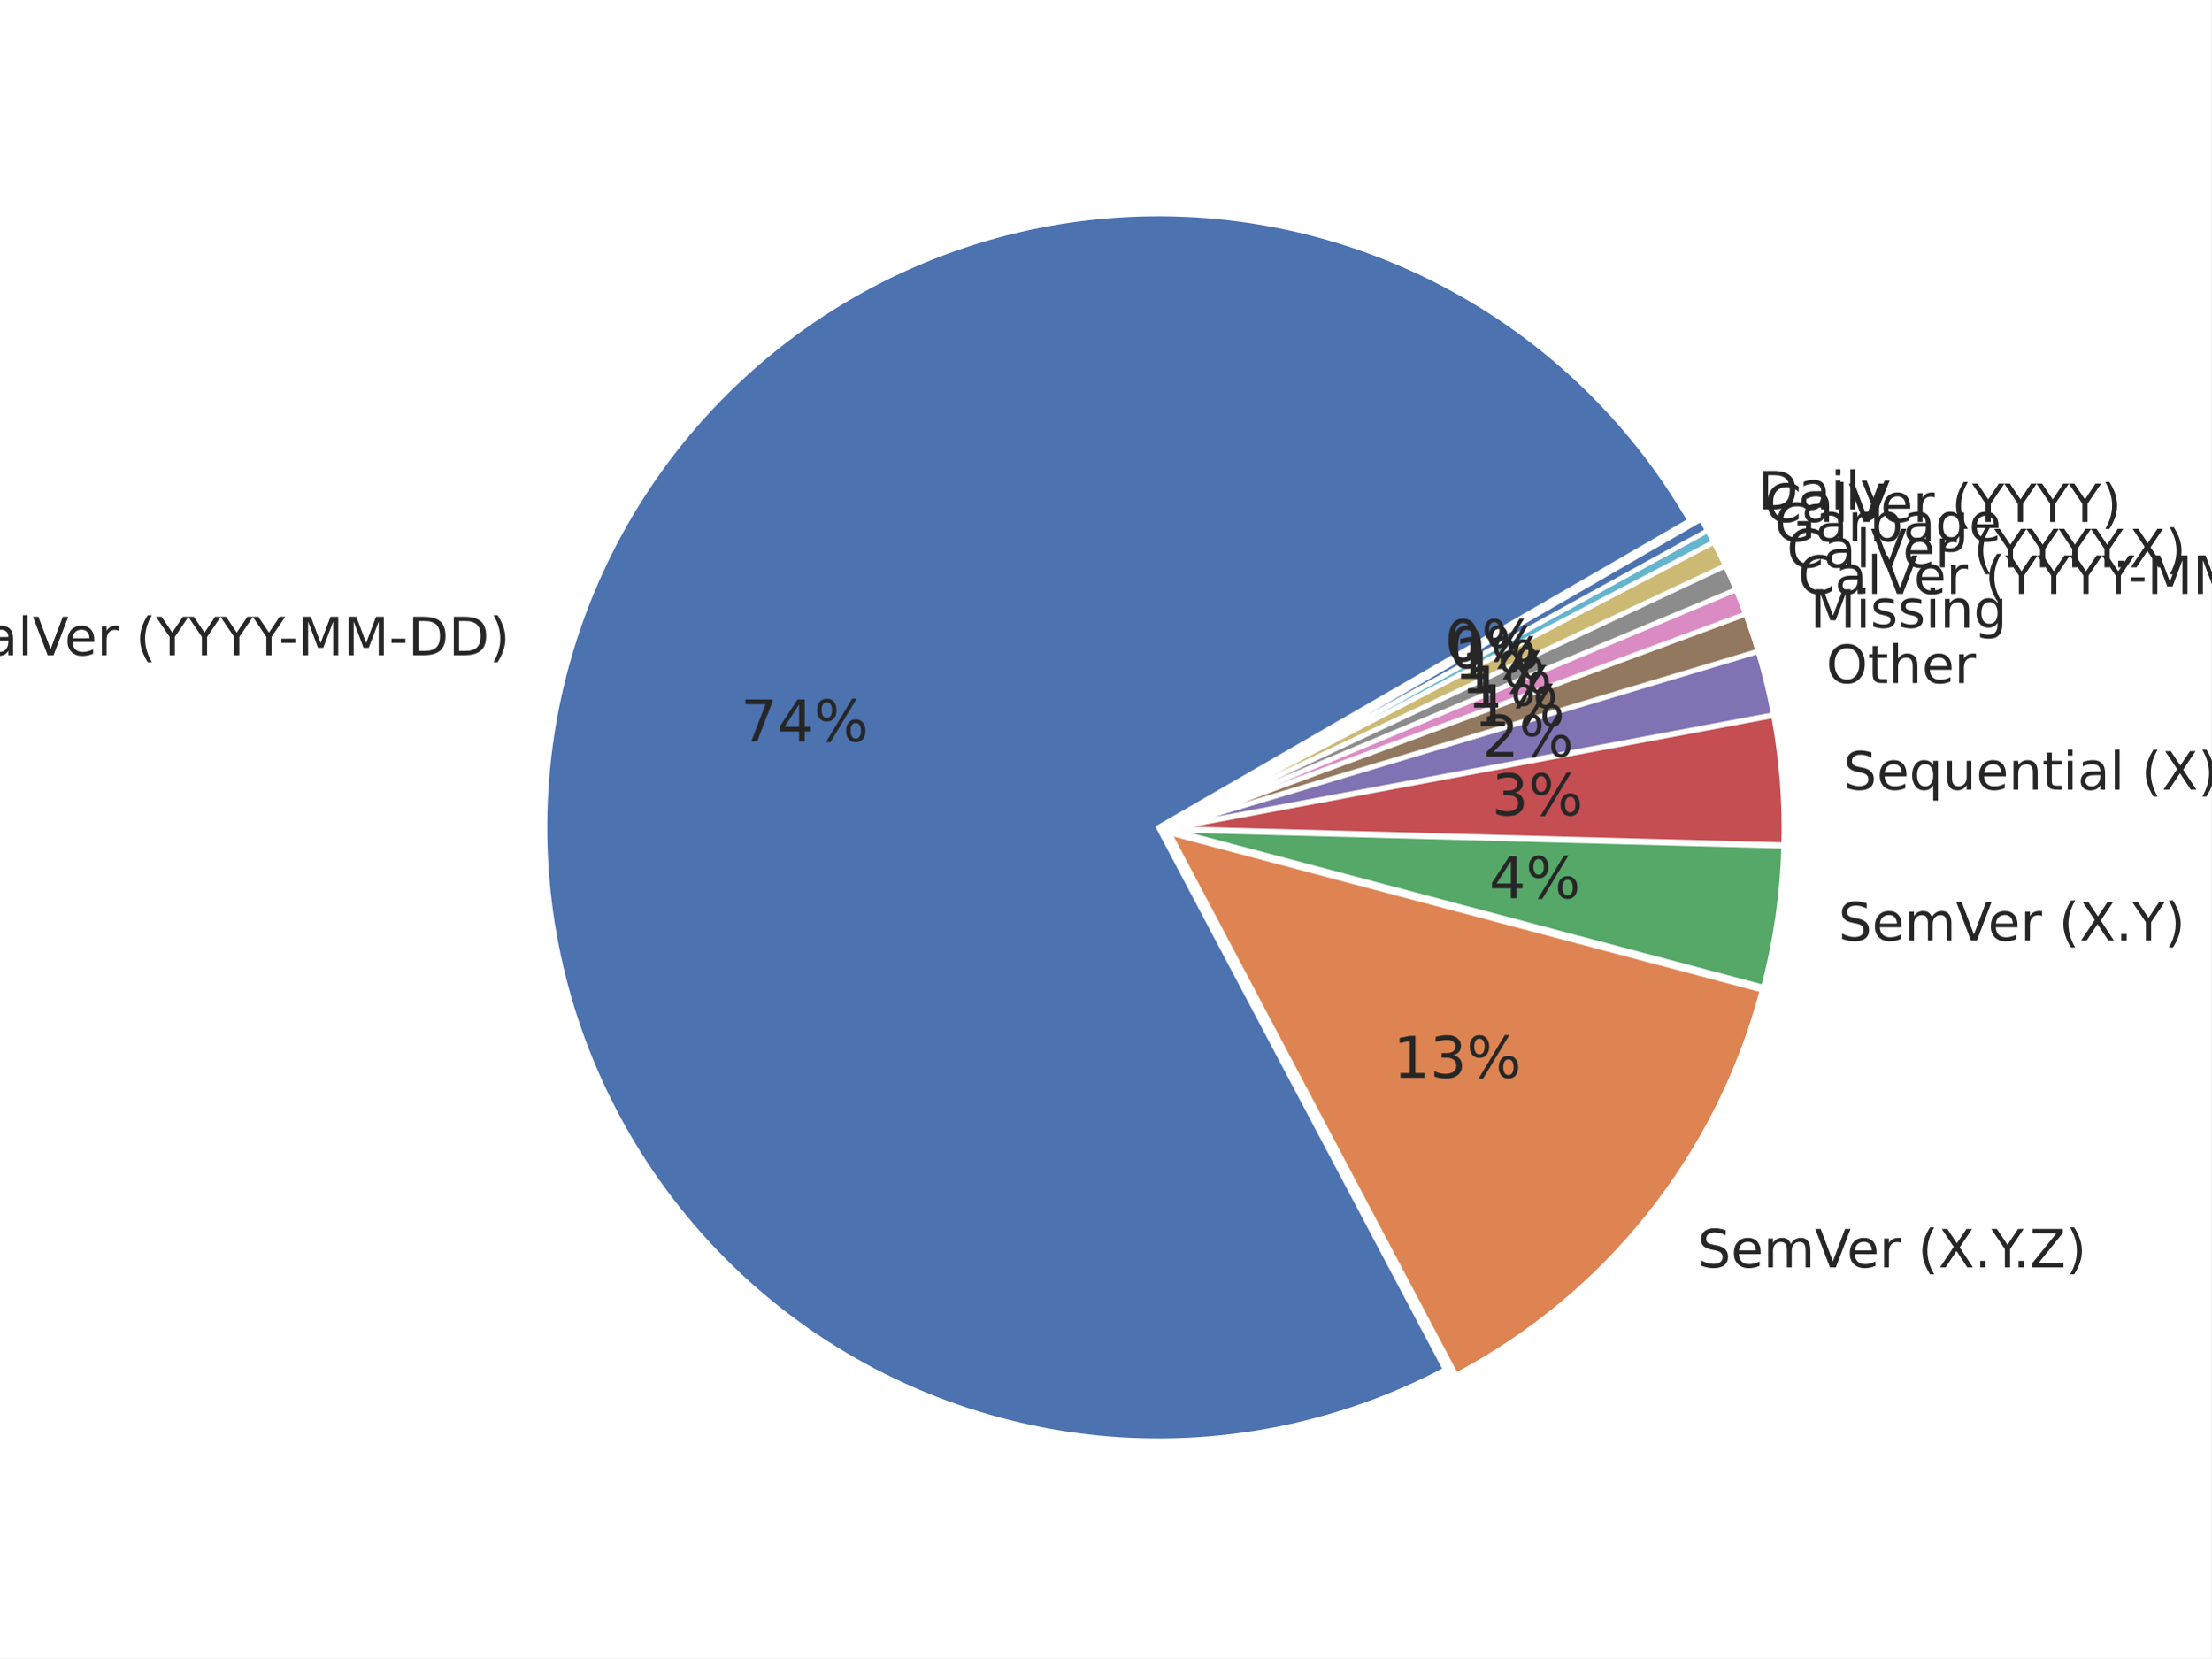
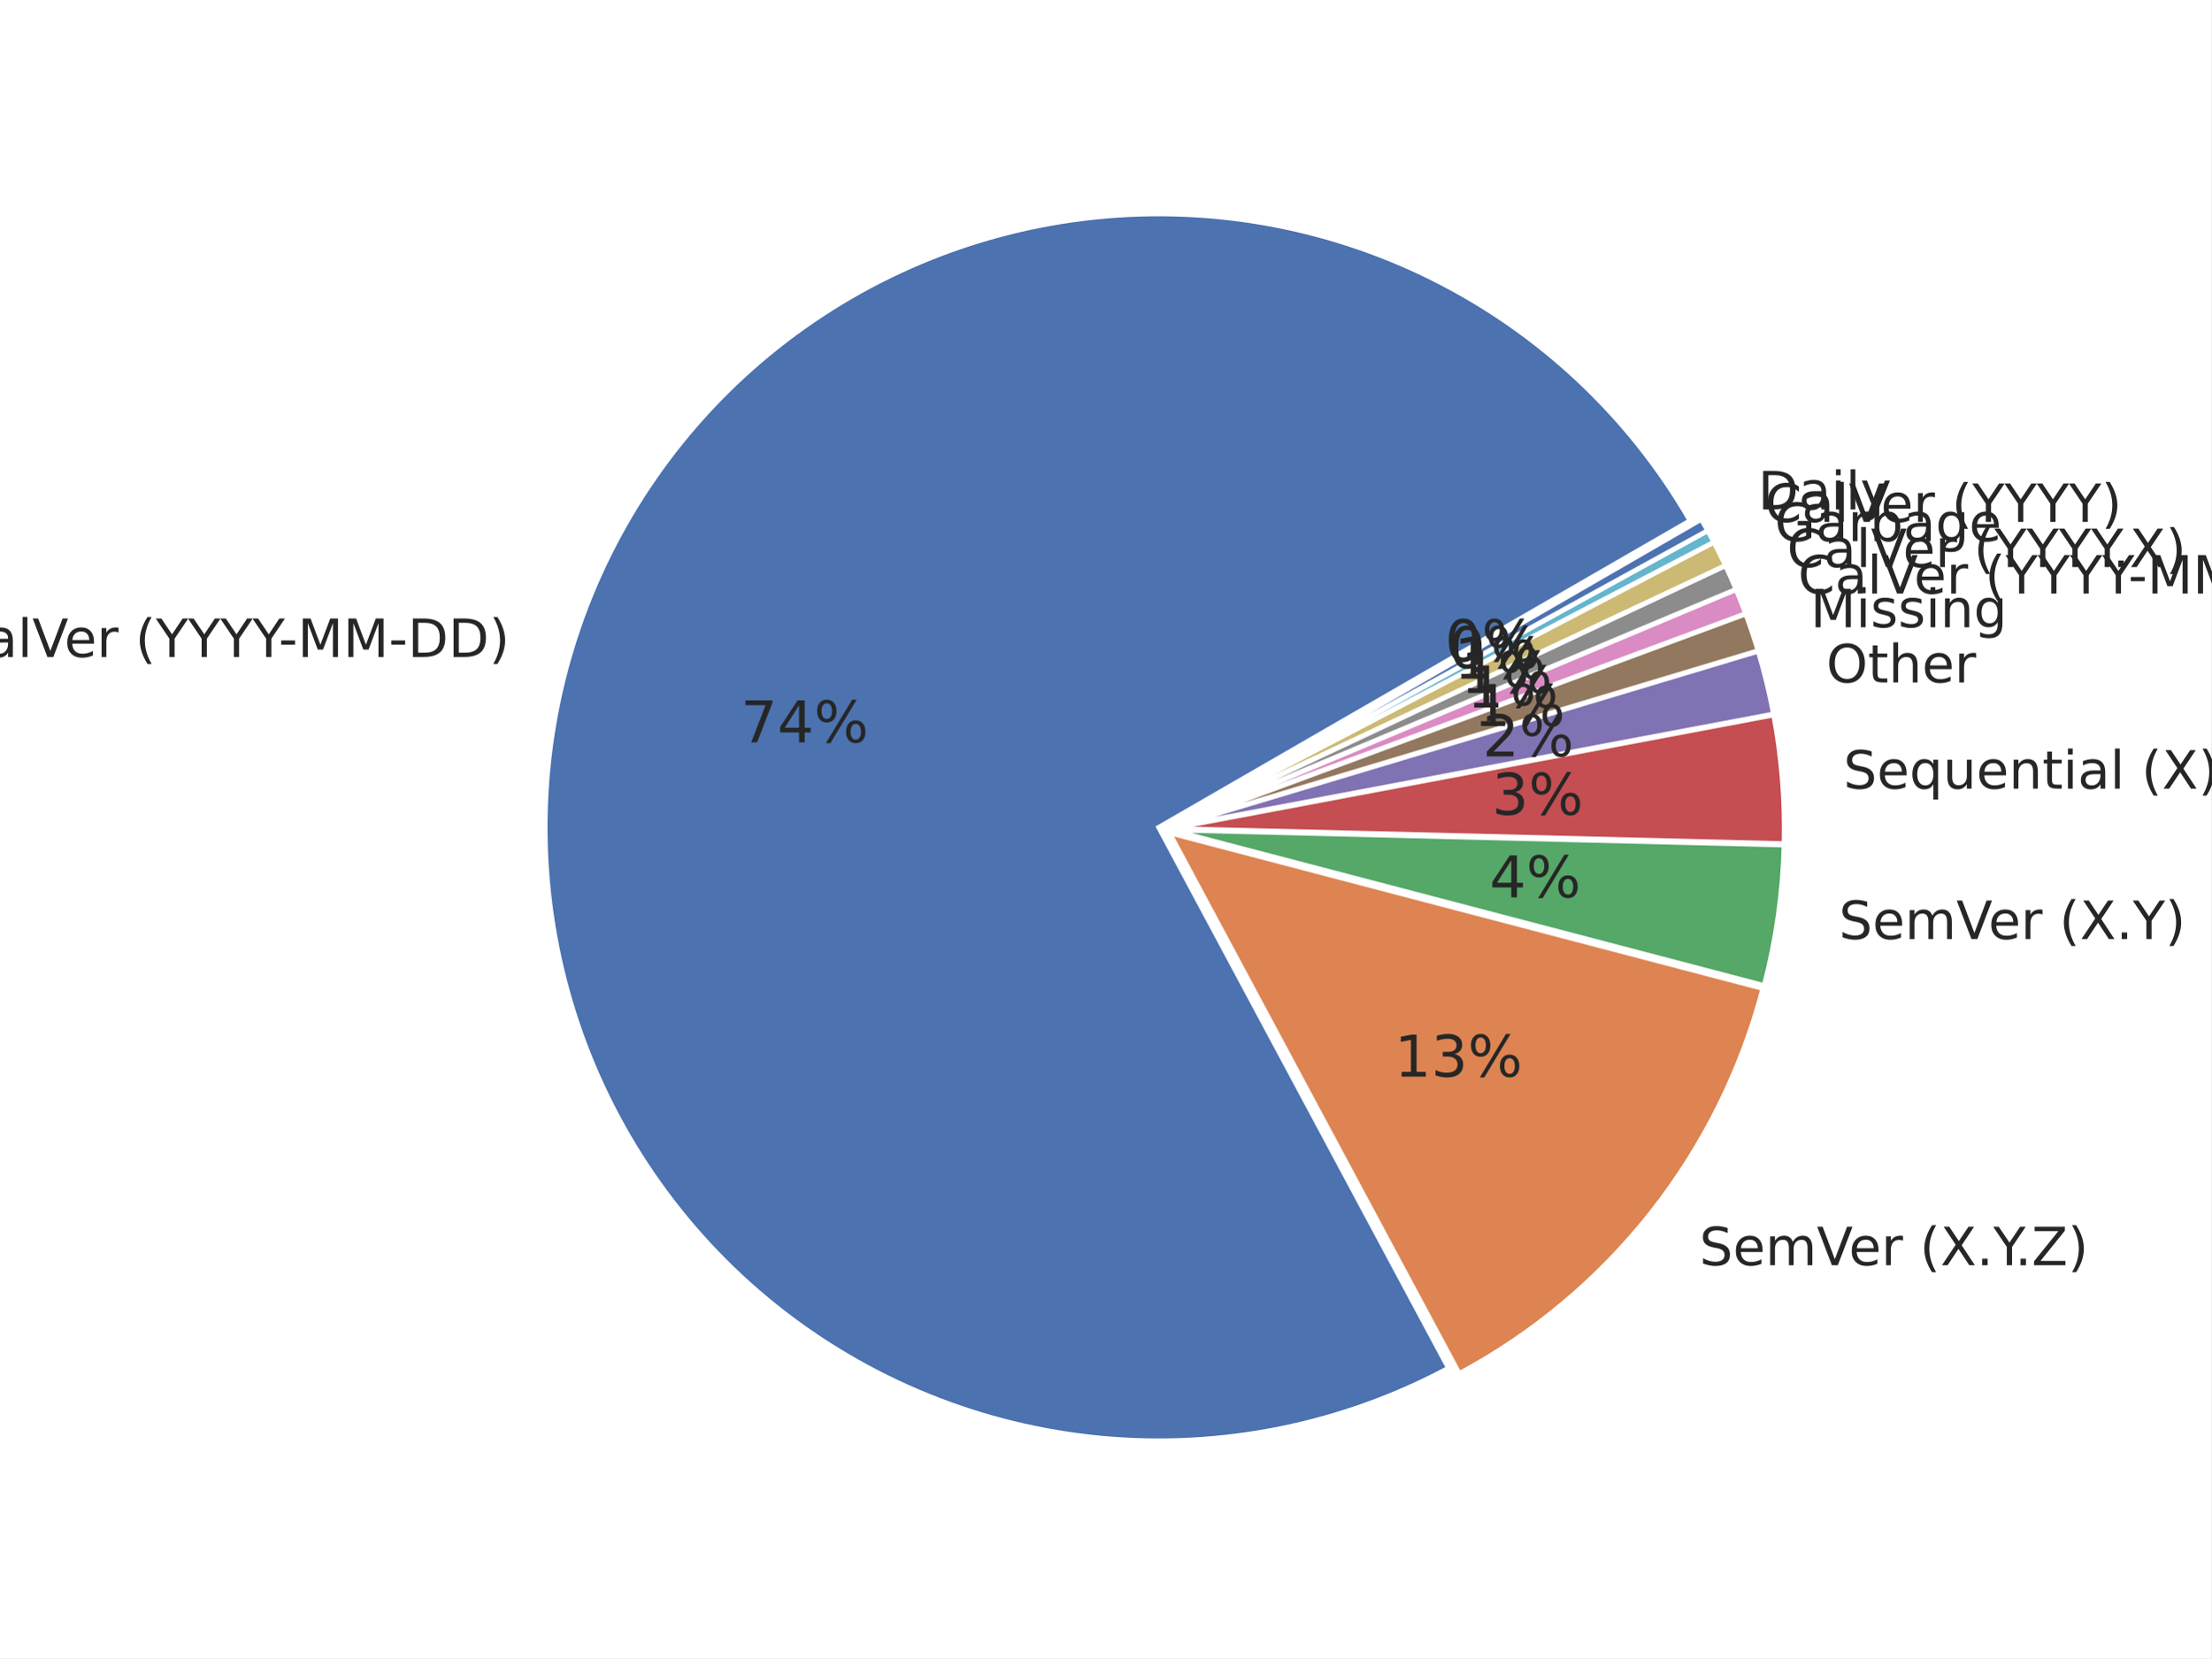
<svg xmlns="http://www.w3.org/2000/svg" xmlns:xlink="http://www.w3.org/1999/xlink" width="460.8pt" height="345.6pt" viewBox="0 0 460.8 345.6" version="1.1">
  <defs>
    <style type="text/css">*{stroke-linejoin: round; stroke-linecap: butt}</style>
  </defs>
  <g id="figure_1">
    <g id="patch_1">
      <path d="M 0 345.6  L 460.8 345.6  L 460.8 0  L 0 0  z " style="fill: #ffffff" />
    </g>
    <g id="axes_1">
      <g id="matplotlib.axis_1" />
      <g id="matplotlib.axis_2" />
      <g id="patch_2">
-         <path d="M 352.162 108.51  C 339.619 86.785 320.956 69.224 298.508 58.024  C 276.061 46.825 250.806 42.475 225.905 45.519  C 201.004 48.563 177.541 58.869 158.453 75.146  C 139.364 91.423 125.481 112.963 118.541 137.07  C 111.601 161.177 111.905 186.802 119.417 210.737  C 126.929 234.672 141.321 255.875 160.792 271.694  C 180.262 287.512 203.964 297.256 228.93 299.707  C 253.896 302.157 279.04 297.208 301.215 285.477  L 241.422 172.446  z " style="fill: #4c72b0; stroke: #ffffff; stroke-linejoin: miter" />
+         <path d="M 352.216 108.514  C 339.658 86.763 320.966 69.186 298.485 57.989  C 276.003 46.792 250.714 42.462 225.788 45.544  C 200.862 48.625 177.388 58.982 158.31 75.317  C 139.232 91.652 125.383 113.251 118.499 137.405  C 111.616 161.559 111.999 187.214 119.601 211.151  C 127.202 235.089 141.69 256.265 161.248 272.022  C 180.805 287.78 204.578 297.432 229.585 299.768  C 254.592 302.103 279.741 297.02 301.878 285.156  L 241.476 172.45  z " style="fill: #4c72b0; stroke: #ffffff; stroke-linejoin: miter" />
      </g>
      <g id="patch_3">
-         <path d="M 303.445 286.627  C 319.043 278.376 332.765 266.984 343.746 253.171  C 354.727 239.359 362.732 223.421 367.254 206.365  L 243.652 173.596  z " style="fill: #dd8452; stroke: #ffffff; stroke-linejoin: miter" />
+         <path d="M 304.112 286.299  C 319.612 277.991 333.234 266.575 344.123 252.765  C 355.011 238.956 362.935 223.047 367.397 206.036  L 243.709 173.592  z " style="fill: #dd8452; stroke: #ffffff; stroke-linejoin: miter" />
      </g>
      <g id="patch_4">
-         <path d="M 367.518 205.751  C 368.79 200.956 369.781 196.09 370.487 191.18  C 371.193 186.27 371.612 181.322 371.744 176.363  L 243.916 172.982  z " style="fill: #55a868; stroke: #ffffff; stroke-linejoin: miter" />
+         <path d="M 367.659 205.423  C 368.913 200.641 369.89 195.79 370.582 190.894  C 371.275 185.999 371.683 181.067 371.805 176.124  L 243.971 172.979  z " style="fill: #55a868; stroke: #ffffff; stroke-linejoin: miter" />
      </g>
      <g id="patch_5">
-         <path d="M 371.753 176.08  C 371.872 171.572 371.753 167.06 371.395 162.565  C 371.038 158.069 370.443 153.596 369.613 149.163  L 243.925 172.699  z " style="fill: #c44e52; stroke: #ffffff; stroke-linejoin: miter" />
+         <path d="M 371.813 175.842  C 371.924 171.349 371.797 166.853 371.434 162.373  C 371.072 157.893 370.473 153.435 369.64 149.019  L 243.98 172.697  z " style="fill: #c44e52; stroke: #ffffff; stroke-linejoin: miter" />
      </g>
      <g id="patch_6">
-         <path d="M 369.581 148.963  C 369.166 146.747 368.692 144.543 368.161 142.352  C 367.629 140.161 367.04 137.984 366.393 135.824  L 243.893 172.499  z " style="fill: #8172b3; stroke: #ffffff; stroke-linejoin: miter" />
+         <path d="M 369.608 148.819  C 369.192 146.611 368.718 144.414 368.186 142.231  C 367.654 140.048 367.065 137.88 366.419 135.728  L 243.948 172.497  z " style="fill: #8172b3; stroke: #ffffff; stroke-linejoin: miter" />
      </g>
      <g id="patch_7">
-         <path d="M 366.363 135.72  C 365.975 134.425 365.567 133.135 365.138 131.852  C 364.709 130.569 364.26 129.294 363.791 128.025  L 243.863 172.395  z " style="fill: #937860; stroke: #ffffff; stroke-linejoin: miter" />
+         <path d="M 366.389 135.624  C 366.002 134.333 365.593 133.048 365.165 131.77  C 364.737 130.492 364.288 129.22 363.82 127.956  L 243.918 172.394  z " style="fill: #937860; stroke: #ffffff; stroke-linejoin: miter" />
      </g>
      <g id="patch_8">
-         <path d="M 363.768 127.961  C 363.455 127.116 363.133 126.273 362.802 125.434  C 362.472 124.596 362.132 123.76 361.784 122.928  L 243.84 172.331  z " style="fill: #da8bc3; stroke: #ffffff; stroke-linejoin: miter" />
+         <path d="M 363.797 127.893  C 363.485 127.05 363.163 126.211 362.833 125.375  C 362.503 124.539 362.165 123.706 361.817 122.878  L 243.895 172.33  z " style="fill: #da8bc3; stroke: #ffffff; stroke-linejoin: miter" />
      </g>
      <g id="patch_9">
-         <path d="M 361.763 122.879  C 361.414 122.047 361.057 121.219 360.691 120.395  C 360.325 119.57 359.951 118.75 359.567 117.934  L 243.819 172.281  z " style="fill: #8c8c8c; stroke: #ffffff; stroke-linejoin: miter" />
+         <path d="M 361.796 122.828  C 361.449 121.999 361.092 121.174 360.727 120.353  C 360.362 119.531 359.989 118.714 359.607 117.901  L 243.874 172.281  z " style="fill: #8c8c8c; stroke: #ffffff; stroke-linejoin: miter" />
      </g>
      <g id="patch_10">
-         <path d="M 359.544 117.885  C 359.161 117.069 358.769 116.256 358.369 115.449  C 357.968 114.641 357.559 113.837 357.142 113.038  L 243.796 172.232  z " style="fill: #ccb974; stroke: #ffffff; stroke-linejoin: miter" />
+         <path d="M 359.584 117.852  C 359.201 117.039 358.811 116.229 358.411 115.424  C 358.012 114.619 357.604 113.818 357.188 113.021  L 243.851 172.232  z " style="fill: #ccb974; stroke: #ffffff; stroke-linejoin: miter" />
      </g>
      <g id="patch_11">
-         <path d="M 357.123 113.002  C 356.915 112.602 356.704 112.203 356.491 111.806  C 356.278 111.409 356.063 111.012 355.846 110.617  L 243.778 172.196  z " style="fill: #64b5cd; stroke: #ffffff; stroke-linejoin: miter" />
+         <path d="M 357.17 112.985  C 356.962 112.587 356.751 112.19 356.539 111.794  C 356.327 111.398 356.113 111.003 355.896 110.609  L 243.832 172.196  z " style="fill: #64b5cd; stroke: #ffffff; stroke-linejoin: miter" />
      </g>
      <g id="patch_12">
-         <path d="M 355.833 110.593  C 355.616 110.198 355.397 109.804 355.175 109.411  C 354.954 109.019 354.731 108.627 354.505 108.236  L 243.765 172.172  z " style="fill: #4c72b0; stroke: #ffffff; stroke-linejoin: miter" />
+         <path d="M 355.883 110.585  C 355.667 110.192 355.448 109.799 355.228 109.407  C 355.007 109.016 354.785 108.626 354.56 108.236  L 243.819 172.172  z " style="fill: #4c72b0; stroke: #ffffff; stroke-linejoin: miter" />
      </g>
      <g id="text_1">
-         <g style="fill: #262626" transform="translate(-10.69458 136.5676) scale(0.11 -0.11)">
+         <g style="fill: #262626" transform="translate(-10.74535 136.9357) scale(0.11 -0.11)">
          <defs>
            <path id="DejaVuSans-43" d="M 4122 4306  L 4122 3641  Q 3803 3938 3442 4084  Q 3081 4231 2675 4231  Q 1875 4231 1450 3742  Q 1025 3253 1025 2328  Q 1025 1406 1450 917  Q 1875 428 2675 428  Q 3081 428 3442 575  Q 3803 722 4122 1019  L 4122 359  Q 3791 134 3420 21  Q 3050 -91 2638 -91  Q 1578 -91 968 557  Q 359 1206 359 2328  Q 359 3453 968 4101  Q 1578 4750 2638 4750  Q 3056 4750 3426 4639  Q 3797 4528 4122 4306  z " transform="scale(0.015625)" />
            <path id="DejaVuSans-61" d="M 2194 1759  Q 1497 1759 1228 1600  Q 959 1441 959 1056  Q 959 750 1161 570  Q 1363 391 1709 391  Q 2188 391 2477 730  Q 2766 1069 2766 1631  L 2766 1759  L 2194 1759  z M 3341 1997  L 3341 0  L 2766 0  L 2766 531  Q 2569 213 2275 61  Q 1981 -91 1556 -91  Q 1019 -91 701 211  Q 384 513 384 1019  Q 384 1609 779 1909  Q 1175 2209 1959 2209  L 2766 2209  L 2766 2266  Q 2766 2663 2505 2880  Q 2244 3097 1772 3097  Q 1472 3097 1187 3025  Q 903 2953 641 2809  L 641 3341  Q 956 3463 1253 3523  Q 1550 3584 1831 3584  Q 2591 3584 2966 3190  Q 3341 2797 3341 1997  z " transform="scale(0.015625)" />
            <path id="DejaVuSans-6c" d="M 603 4863  L 1178 4863  L 1178 0  L 603 0  L 603 4863  z " transform="scale(0.015625)" />
            <path id="DejaVuSans-56" d="M 1831 0  L 50 4666  L 709 4666  L 2188 738  L 3669 4666  L 4325 4666  L 2547 0  L 1831 0  z " transform="scale(0.015625)" />
            <path id="DejaVuSans-65" d="M 3597 1894  L 3597 1613  L 953 1613  Q 991 1019 1311 708  Q 1631 397 2203 397  Q 2534 397 2845 478  Q 3156 559 3463 722  L 3463 178  Q 3153 47 2828 -22  Q 2503 -91 2169 -91  Q 1331 -91 842 396  Q 353 884 353 1716  Q 353 2575 817 3079  Q 1281 3584 2069 3584  Q 2775 3584 3186 3129  Q 3597 2675 3597 1894  z M 3022 2063  Q 3016 2534 2758 2815  Q 2500 3097 2075 3097  Q 1594 3097 1305 2825  Q 1016 2553 972 2059  L 3022 2063  z " transform="scale(0.015625)" />
            <path id="DejaVuSans-72" d="M 2631 2963  Q 2534 3019 2420 3045  Q 2306 3072 2169 3072  Q 1681 3072 1420 2755  Q 1159 2438 1159 1844  L 1159 0  L 581 0  L 581 3500  L 1159 3500  L 1159 2956  Q 1341 3275 1631 3429  Q 1922 3584 2338 3584  Q 2397 3584 2469 3576  Q 2541 3569 2628 3553  L 2631 2963  z " transform="scale(0.015625)" />
            <path id="DejaVuSans-20" transform="scale(0.015625)" />
            <path id="DejaVuSans-28" d="M 1984 4856  Q 1566 4138 1362 3434  Q 1159 2731 1159 2009  Q 1159 1288 1364 580  Q 1569 -128 1984 -844  L 1484 -844  Q 1016 -109 783 600  Q 550 1309 550 2009  Q 550 2706 781 3412  Q 1013 4119 1484 4856  L 1984 4856  z " transform="scale(0.015625)" />
            <path id="DejaVuSans-59" d="M -13 4666  L 666 4666  L 1959 2747  L 3244 4666  L 3922 4666  L 2272 2222  L 2272 0  L 1638 0  L 1638 2222  L -13 4666  z " transform="scale(0.015625)" />
            <path id="DejaVuSans-2d" d="M 313 2009  L 1997 2009  L 1997 1497  L 313 1497  L 313 2009  z " transform="scale(0.015625)" />
            <path id="DejaVuSans-4d" d="M 628 4666  L 1569 4666  L 2759 1491  L 3956 4666  L 4897 4666  L 4897 0  L 4281 0  L 4281 4097  L 3078 897  L 2444 897  L 1241 4097  L 1241 0  L 628 0  L 628 4666  z " transform="scale(0.015625)" />
            <path id="DejaVuSans-44" d="M 1259 4147  L 1259 519  L 2022 519  Q 2988 519 3436 956  Q 3884 1394 3884 2338  Q 3884 3275 3436 3711  Q 2988 4147 2022 4147  L 1259 4147  z M 628 4666  L 1925 4666  Q 3281 4666 3915 4102  Q 4550 3538 4550 2338  Q 4550 1131 3912 565  Q 3275 0 1925 0  L 628 0  L 628 4666  z " transform="scale(0.015625)" />
            <path id="DejaVuSans-29" d="M 513 4856  L 1013 4856  Q 1481 4119 1714 3412  Q 1947 2706 1947 2009  Q 1947 1309 1714 600  Q 1481 -109 1013 -844  L 513 -844  Q 928 -128 1133 580  Q 1338 1288 1338 2009  Q 1338 2731 1133 3434  Q 928 4138 513 4856  z " transform="scale(0.015625)" />
          </defs>
          <use xlink:href="#DejaVuSans-43" />
          <use xlink:href="#DejaVuSans-61" x="69.824" />
          <use xlink:href="#DejaVuSans-6c" x="131.104" />
          <use xlink:href="#DejaVuSans-56" x="158.887" />
          <use xlink:href="#DejaVuSans-65" x="219.545" />
          <use xlink:href="#DejaVuSans-72" x="281.068" />
          <use xlink:href="#DejaVuSans-20" x="322.182" />
          <use xlink:href="#DejaVuSans-28" x="353.969" />
          <use xlink:href="#DejaVuSans-59" x="392.982" />
          <use xlink:href="#DejaVuSans-59" x="454.066" />
          <use xlink:href="#DejaVuSans-59" x="515.15" />
          <use xlink:href="#DejaVuSans-59" x="576.234" />
          <use xlink:href="#DejaVuSans-2d" x="625.443" />
          <use xlink:href="#DejaVuSans-4d" x="661.527" />
          <use xlink:href="#DejaVuSans-4d" x="747.807" />
          <use xlink:href="#DejaVuSans-2d" x="834.086" />
          <use xlink:href="#DejaVuSans-44" x="870.17" />
          <use xlink:href="#DejaVuSans-44" x="947.172" />
          <use xlink:href="#DejaVuSans-29" x="1024.174" />
        </g>
      </g>
      <g id="text_2">
-         <g style="fill: #262626" transform="translate(154.3572 154.5317) scale(0.12 -0.12)">
+         <g style="fill: #262626" transform="translate(154.3539 154.734) scale(0.12 -0.12)">
          <defs>
            <path id="DejaVuSans-37" d="M 525 4666  L 3525 4666  L 3525 4397  L 1831 0  L 1172 0  L 2766 4134  L 525 4134  L 525 4666  z " transform="scale(0.015625)" />
            <path id="DejaVuSans-34" d="M 2419 4116  L 825 1625  L 2419 1625  L 2419 4116  z M 2253 4666  L 3047 4666  L 3047 1625  L 3713 1625  L 3713 1100  L 3047 1100  L 3047 0  L 2419 0  L 2419 1100  L 313 1100  L 313 1709  L 2253 4666  z " transform="scale(0.015625)" />
            <path id="DejaVuSans-25" d="M 4653 2053  Q 4381 2053 4226 1822  Q 4072 1591 4072 1178  Q 4072 772 4226 539  Q 4381 306 4653 306  Q 4919 306 5073 539  Q 5228 772 5228 1178  Q 5228 1588 5073 1820  Q 4919 2053 4653 2053  z M 4653 2450  Q 5147 2450 5437 2106  Q 5728 1763 5728 1178  Q 5728 594 5436 251  Q 5144 -91 4653 -91  Q 4153 -91 3862 251  Q 3572 594 3572 1178  Q 3572 1766 3864 2108  Q 4156 2450 4653 2450  z M 1428 4353  Q 1159 4353 1004 4120  Q 850 3888 850 3481  Q 850 3069 1003 2837  Q 1156 2606 1428 2606  Q 1700 2606 1854 2837  Q 2009 3069 2009 3481  Q 2009 3884 1853 4118  Q 1697 4353 1428 4353  z M 4250 4750  L 4750 4750  L 1831 -91  L 1331 -91  L 4250 4750  z M 1428 4750  Q 1922 4750 2215 4408  Q 2509 4066 2509 3481  Q 2509 2891 2217 2550  Q 1925 2209 1428 2209  Q 931 2209 642 2551  Q 353 2894 353 3481  Q 353 4063 643 4406  Q 934 4750 1428 4750  z " transform="scale(0.015625)" />
          </defs>
          <use xlink:href="#DejaVuSans-37" />
          <use xlink:href="#DejaVuSans-34" x="63.623" />
          <use xlink:href="#DejaVuSans-25" x="127.246" />
        </g>
      </g>
      <g id="text_3">
-         <g style="fill: #262626" transform="translate(353.7558 264.1643) scale(0.11 -0.11)">
+         <g style="fill: #262626" transform="translate(354.1638 263.718) scale(0.11 -0.11)">
          <defs>
            <path id="DejaVuSans-53" d="M 3425 4513  L 3425 3897  Q 3066 4069 2747 4153  Q 2428 4238 2131 4238  Q 1616 4238 1336 4038  Q 1056 3838 1056 3469  Q 1056 3159 1242 3001  Q 1428 2844 1947 2747  L 2328 2669  Q 3034 2534 3370 2195  Q 3706 1856 3706 1288  Q 3706 609 3251 259  Q 2797 -91 1919 -91  Q 1588 -91 1214 -16  Q 841 59 441 206  L 441 856  Q 825 641 1194 531  Q 1563 422 1919 422  Q 2459 422 2753 634  Q 3047 847 3047 1241  Q 3047 1584 2836 1778  Q 2625 1972 2144 2069  L 1759 2144  Q 1053 2284 737 2584  Q 422 2884 422 3419  Q 422 4038 858 4394  Q 1294 4750 2059 4750  Q 2388 4750 2728 4690  Q 3069 4631 3425 4513  z " transform="scale(0.015625)" />
            <path id="DejaVuSans-6d" d="M 3328 2828  Q 3544 3216 3844 3400  Q 4144 3584 4550 3584  Q 5097 3584 5394 3201  Q 5691 2819 5691 2113  L 5691 0  L 5113 0  L 5113 2094  Q 5113 2597 4934 2840  Q 4756 3084 4391 3084  Q 3944 3084 3684 2787  Q 3425 2491 3425 1978  L 3425 0  L 2847 0  L 2847 2094  Q 2847 2600 2669 2842  Q 2491 3084 2119 3084  Q 1678 3084 1418 2786  Q 1159 2488 1159 1978  L 1159 0  L 581 0  L 581 3500  L 1159 3500  L 1159 2956  Q 1356 3278 1631 3431  Q 1906 3584 2284 3584  Q 2666 3584 2933 3390  Q 3200 3197 3328 2828  z " transform="scale(0.015625)" />
            <path id="DejaVuSans-58" d="M 403 4666  L 1081 4666  L 2241 2931  L 3406 4666  L 4084 4666  L 2584 2425  L 4184 0  L 3506 0  L 2194 1984  L 872 0  L 191 0  L 1856 2491  L 403 4666  z " transform="scale(0.015625)" />
            <path id="DejaVuSans-2e" d="M 684 794  L 1344 794  L 1344 0  L 684 0  L 684 794  z " transform="scale(0.015625)" />
            <path id="DejaVuSans-5a" d="M 359 4666  L 4025 4666  L 4025 4184  L 1075 531  L 4097 531  L 4097 0  L 288 0  L 288 481  L 3238 4134  L 359 4134  L 359 4666  z " transform="scale(0.015625)" />
          </defs>
          <use xlink:href="#DejaVuSans-53" />
          <use xlink:href="#DejaVuSans-65" x="63.477" />
          <use xlink:href="#DejaVuSans-6d" x="125" />
          <use xlink:href="#DejaVuSans-56" x="222.412" />
          <use xlink:href="#DejaVuSans-65" x="283.07" />
          <use xlink:href="#DejaVuSans-72" x="344.594" />
          <use xlink:href="#DejaVuSans-20" x="385.707" />
          <use xlink:href="#DejaVuSans-28" x="417.494" />
          <use xlink:href="#DejaVuSans-58" x="456.508" />
          <use xlink:href="#DejaVuSans-2e" x="525.014" />
          <use xlink:href="#DejaVuSans-59" x="556.801" />
          <use xlink:href="#DejaVuSans-2e" x="597.635" />
          <use xlink:href="#DejaVuSans-5a" x="629.422" />
          <use xlink:href="#DejaVuSans-29" x="697.928" />
        </g>
      </g>
      <g id="text_4">
-         <g style="fill: #262626" transform="translate(290.3725 224.6524) scale(0.12 -0.12)">
+         <g style="fill: #262626" transform="translate(290.6213 224.4071) scale(0.12 -0.12)">
          <defs>
            <path id="DejaVuSans-31" d="M 794 531  L 1825 531  L 1825 4091  L 703 3866  L 703 4441  L 1819 4666  L 2450 4666  L 2450 531  L 3481 531  L 3481 0  L 794 0  L 794 531  z " transform="scale(0.015625)" />
            <path id="DejaVuSans-33" d="M 2597 2516  Q 3050 2419 3304 2112  Q 3559 1806 3559 1356  Q 3559 666 3084 287  Q 2609 -91 1734 -91  Q 1441 -91 1130 -33  Q 819 25 488 141  L 488 750  Q 750 597 1062 519  Q 1375 441 1716 441  Q 2309 441 2620 675  Q 2931 909 2931 1356  Q 2931 1769 2642 2001  Q 2353 2234 1838 2234  L 1294 2234  L 1294 2753  L 1863 2753  Q 2328 2753 2575 2939  Q 2822 3125 2822 3475  Q 2822 3834 2567 4026  Q 2313 4219 1838 4219  Q 1578 4219 1281 4162  Q 984 4106 628 3988  L 628 4550  Q 988 4650 1302 4700  Q 1616 4750 1894 4750  Q 2613 4750 3031 4423  Q 3450 4097 3450 3541  Q 3450 3153 3228 2886  Q 3006 2619 2597 2516  z " transform="scale(0.015625)" />
          </defs>
          <use xlink:href="#DejaVuSans-31" />
          <use xlink:href="#DejaVuSans-33" x="63.623" />
          <use xlink:href="#DejaVuSans-25" x="127.246" />
        </g>
      </g>
      <g id="text_5">
-         <g style="fill: #262626" transform="translate(383.1438 196.0352) scale(0.11 -0.11)">
+         <g style="fill: #262626" transform="translate(383.2433 195.721) scale(0.11 -0.11)">
          <use xlink:href="#DejaVuSans-53" />
          <use xlink:href="#DejaVuSans-65" x="63.477" />
          <use xlink:href="#DejaVuSans-6d" x="125" />
          <use xlink:href="#DejaVuSans-56" x="222.412" />
          <use xlink:href="#DejaVuSans-65" x="283.07" />
          <use xlink:href="#DejaVuSans-72" x="344.594" />
          <use xlink:href="#DejaVuSans-20" x="385.707" />
          <use xlink:href="#DejaVuSans-28" x="417.494" />
          <use xlink:href="#DejaVuSans-58" x="456.508" />
          <use xlink:href="#DejaVuSans-2e" x="525.014" />
          <use xlink:href="#DejaVuSans-59" x="556.801" />
          <use xlink:href="#DejaVuSans-29" x="617.885" />
        </g>
      </g>
      <g id="text_6">
-         <g style="fill: #262626" transform="translate(310.3402 187.2121) scale(0.12 -0.12)">
+         <g style="fill: #262626" transform="translate(310.4195 187.0394) scale(0.12 -0.12)">
          <use xlink:href="#DejaVuSans-34" />
          <use xlink:href="#DejaVuSans-25" x="63.623" />
        </g>
      </g>
      <g id="text_7">
-         <g style="fill: #262626" transform="translate(384.1421 164.5868) scale(0.11 -0.11)">
+         <g style="fill: #262626" transform="translate(384.1799 164.3758) scale(0.11 -0.11)">
          <defs>
            <path id="DejaVuSans-71" d="M 947 1747  Q 947 1113 1208 752  Q 1469 391 1925 391  Q 2381 391 2643 752  Q 2906 1113 2906 1747  Q 2906 2381 2643 2742  Q 2381 3103 1925 3103  Q 1469 3103 1208 2742  Q 947 2381 947 1747  z M 2906 525  Q 2725 213 2448 61  Q 2172 -91 1784 -91  Q 1150 -91 751 415  Q 353 922 353 1747  Q 353 2572 751 3078  Q 1150 3584 1784 3584  Q 2172 3584 2448 3432  Q 2725 3281 2906 2969  L 2906 3500  L 3481 3500  L 3481 -1331  L 2906 -1331  L 2906 525  z " transform="scale(0.015625)" />
            <path id="DejaVuSans-75" d="M 544 1381  L 544 3500  L 1119 3500  L 1119 1403  Q 1119 906 1312 657  Q 1506 409 1894 409  Q 2359 409 2629 706  Q 2900 1003 2900 1516  L 2900 3500  L 3475 3500  L 3475 0  L 2900 0  L 2900 538  Q 2691 219 2414 64  Q 2138 -91 1772 -91  Q 1169 -91 856 284  Q 544 659 544 1381  z M 1991 3584  L 1991 3584  z " transform="scale(0.015625)" />
            <path id="DejaVuSans-6e" d="M 3513 2113  L 3513 0  L 2938 0  L 2938 2094  Q 2938 2591 2744 2837  Q 2550 3084 2163 3084  Q 1697 3084 1428 2787  Q 1159 2491 1159 1978  L 1159 0  L 581 0  L 581 3500  L 1159 3500  L 1159 2956  Q 1366 3272 1645 3428  Q 1925 3584 2291 3584  Q 2894 3584 3203 3211  Q 3513 2838 3513 2113  z " transform="scale(0.015625)" />
            <path id="DejaVuSans-74" d="M 1172 4494  L 1172 3500  L 2356 3500  L 2356 3053  L 1172 3053  L 1172 1153  Q 1172 725 1289 603  Q 1406 481 1766 481  L 2356 481  L 2356 0  L 1766 0  Q 1100 0 847 248  Q 594 497 594 1153  L 594 3053  L 172 3053  L 172 3500  L 594 3500  L 594 4494  L 1172 4494  z " transform="scale(0.015625)" />
            <path id="DejaVuSans-69" d="M 603 3500  L 1178 3500  L 1178 0  L 603 0  L 603 3500  z M 603 4863  L 1178 4863  L 1178 4134  L 603 4134  L 603 4863  z " transform="scale(0.015625)" />
          </defs>
          <use xlink:href="#DejaVuSans-53" />
          <use xlink:href="#DejaVuSans-65" x="63.477" />
          <use xlink:href="#DejaVuSans-71" x="125" />
          <use xlink:href="#DejaVuSans-75" x="188.477" />
          <use xlink:href="#DejaVuSans-65" x="251.855" />
          <use xlink:href="#DejaVuSans-6e" x="313.379" />
          <use xlink:href="#DejaVuSans-74" x="376.758" />
          <use xlink:href="#DejaVuSans-69" x="415.967" />
          <use xlink:href="#DejaVuSans-61" x="443.75" />
          <use xlink:href="#DejaVuSans-6c" x="505.029" />
          <use xlink:href="#DejaVuSans-20" x="532.812" />
          <use xlink:href="#DejaVuSans-28" x="564.6" />
          <use xlink:href="#DejaVuSans-58" x="603.613" />
          <use xlink:href="#DejaVuSans-29" x="672.119" />
        </g>
      </g>
      <g id="text_8">
-         <g style="fill: #262626" transform="translate(310.8888 169.9297) scale(0.12 -0.12)">
+         <g style="fill: #262626" transform="translate(310.9341 169.8137) scale(0.12 -0.12)">
          <use xlink:href="#DejaVuSans-33" />
          <use xlink:href="#DejaVuSans-25" x="63.623" />
        </g>
      </g>
      <g id="text_9">
-         <g style="fill: #262626" transform="translate(380.5875 142.3722) scale(0.11 -0.11)">
+         <g style="fill: #262626" transform="translate(380.6101 142.24) scale(0.11 -0.11)">
          <defs>
            <path id="DejaVuSans-4f" d="M 2522 4238  Q 1834 4238 1429 3725  Q 1025 3213 1025 2328  Q 1025 1447 1429 934  Q 1834 422 2522 422  Q 3209 422 3611 934  Q 4013 1447 4013 2328  Q 4013 3213 3611 3725  Q 3209 4238 2522 4238  z M 2522 4750  Q 3503 4750 4090 4092  Q 4678 3434 4678 2328  Q 4678 1225 4090 567  Q 3503 -91 2522 -91  Q 1538 -91 948 565  Q 359 1222 359 2328  Q 359 3434 948 4092  Q 1538 4750 2522 4750  z " transform="scale(0.015625)" />
            <path id="DejaVuSans-68" d="M 3513 2113  L 3513 0  L 2938 0  L 2938 2094  Q 2938 2591 2744 2837  Q 2550 3084 2163 3084  Q 1697 3084 1428 2787  Q 1159 2491 1159 1978  L 1159 0  L 581 0  L 581 4863  L 1159 4863  L 1159 2956  Q 1366 3272 1645 3428  Q 1925 3584 2291 3584  Q 2894 3584 3203 3211  Q 3513 2838 3513 2113  z " transform="scale(0.015625)" />
          </defs>
          <use xlink:href="#DejaVuSans-4f" />
          <use xlink:href="#DejaVuSans-74" x="78.711" />
          <use xlink:href="#DejaVuSans-68" x="117.92" />
          <use xlink:href="#DejaVuSans-65" x="181.299" />
          <use xlink:href="#DejaVuSans-72" x="242.822" />
        </g>
      </g>
      <g id="text_10">
-         <g style="fill: #262626" transform="translate(308.9354 157.7216) scale(0.12 -0.12)">
+         <g style="fill: #262626" transform="translate(308.9724 157.649) scale(0.12 -0.12)">
          <defs>
            <path id="DejaVuSans-32" d="M 1228 531  L 3431 531  L 3431 0  L 469 0  L 469 531  Q 828 903 1448 1529  Q 2069 2156 2228 2338  Q 2531 2678 2651 2914  Q 2772 3150 2772 3378  Q 2772 3750 2511 3984  Q 2250 4219 1831 4219  Q 1534 4219 1204 4116  Q 875 4013 500 3803  L 500 4441  Q 881 4594 1212 4672  Q 1544 4750 1819 4750  Q 2544 4750 2975 4387  Q 3406 4025 3406 3419  Q 3406 3131 3298 2873  Q 3191 2616 2906 2266  Q 2828 2175 2409 1742  Q 1991 1309 1228 531  z " transform="scale(0.015625)" />
          </defs>
          <use xlink:href="#DejaVuSans-32" />
          <use xlink:href="#DejaVuSans-25" x="63.623" />
        </g>
      </g>
      <g id="text_11">
-         <g style="fill: #262626" transform="translate(377.2656 130.8333) scale(0.11 -0.11)">
+         <g style="fill: #262626" transform="translate(377.2899 130.7426) scale(0.11 -0.11)">
          <defs>
            <path id="DejaVuSans-73" d="M 2834 3397  L 2834 2853  Q 2591 2978 2328 3040  Q 2066 3103 1784 3103  Q 1356 3103 1142 2972  Q 928 2841 928 2578  Q 928 2378 1081 2264  Q 1234 2150 1697 2047  L 1894 2003  Q 2506 1872 2764 1633  Q 3022 1394 3022 966  Q 3022 478 2636 193  Q 2250 -91 1575 -91  Q 1294 -91 989 -36  Q 684 19 347 128  L 347 722  Q 666 556 975 473  Q 1284 391 1588 391  Q 1994 391 2212 530  Q 2431 669 2431 922  Q 2431 1156 2273 1281  Q 2116 1406 1581 1522  L 1381 1569  Q 847 1681 609 1914  Q 372 2147 372 2553  Q 372 3047 722 3315  Q 1072 3584 1716 3584  Q 2034 3584 2315 3537  Q 2597 3491 2834 3397  z " transform="scale(0.015625)" />
            <path id="DejaVuSans-67" d="M 2906 1791  Q 2906 2416 2648 2759  Q 2391 3103 1925 3103  Q 1463 3103 1205 2759  Q 947 2416 947 1791  Q 947 1169 1205 825  Q 1463 481 1925 481  Q 2391 481 2648 825  Q 2906 1169 2906 1791  z M 3481 434  Q 3481 -459 3084 -895  Q 2688 -1331 1869 -1331  Q 1566 -1331 1297 -1286  Q 1028 -1241 775 -1147  L 775 -588  Q 1028 -725 1275 -790  Q 1522 -856 1778 -856  Q 2344 -856 2625 -561  Q 2906 -266 2906 331  L 2906 616  Q 2728 306 2450 153  Q 2172 0 1784 0  Q 1141 0 747 490  Q 353 981 353 1791  Q 353 2603 747 3093  Q 1141 3584 1784 3584  Q 2172 3584 2450 3431  Q 2728 3278 2906 2969  L 2906 3500  L 3481 3500  L 3481 434  z " transform="scale(0.015625)" />
          </defs>
          <use xlink:href="#DejaVuSans-4d" />
          <use xlink:href="#DejaVuSans-69" x="86.279" />
          <use xlink:href="#DejaVuSans-73" x="114.062" />
          <use xlink:href="#DejaVuSans-73" x="166.162" />
          <use xlink:href="#DejaVuSans-69" x="218.262" />
          <use xlink:href="#DejaVuSans-6e" x="246.045" />
          <use xlink:href="#DejaVuSans-67" x="309.424" />
        </g>
      </g>
      <g id="text_12">
-         <g style="fill: #262626" transform="translate(307.1098 151.3804) scale(0.12 -0.12)">
+         <g style="fill: #262626" transform="translate(307.1478 151.3306) scale(0.12 -0.12)">
          <use xlink:href="#DejaVuSans-31" />
          <use xlink:href="#DejaVuSans-25" x="63.623" />
        </g>
      </g>
      <g id="text_13">
-         <g style="fill: #262626" transform="translate(374.6984 123.7801) scale(0.11 -0.11)">
+         <g style="fill: #262626" transform="translate(374.7272 123.7144) scale(0.11 -0.11)">
          <use xlink:href="#DejaVuSans-43" />
          <use xlink:href="#DejaVuSans-61" x="69.824" />
          <use xlink:href="#DejaVuSans-6c" x="131.104" />
          <use xlink:href="#DejaVuSans-56" x="158.887" />
          <use xlink:href="#DejaVuSans-65" x="219.545" />
          <use xlink:href="#DejaVuSans-72" x="281.068" />
          <use xlink:href="#DejaVuSans-20" x="322.182" />
          <use xlink:href="#DejaVuSans-28" x="353.969" />
          <use xlink:href="#DejaVuSans-59" x="392.982" />
          <use xlink:href="#DejaVuSans-59" x="454.066" />
          <use xlink:href="#DejaVuSans-59" x="515.15" />
          <use xlink:href="#DejaVuSans-59" x="576.234" />
          <use xlink:href="#DejaVuSans-2d" x="625.443" />
          <use xlink:href="#DejaVuSans-4d" x="661.527" />
          <use xlink:href="#DejaVuSans-4d" x="747.807" />
          <use xlink:href="#DejaVuSans-29" x="834.086" />
        </g>
      </g>
      <g id="text_14">
-         <g style="fill: #262626" transform="translate(305.699 147.5043) scale(0.12 -0.12)">
+         <g style="fill: #262626" transform="translate(305.7394 147.4682) scale(0.12 -0.12)">
          <use xlink:href="#DejaVuSans-31" />
          <use xlink:href="#DejaVuSans-25" x="63.623" />
        </g>
      </g>
      <g id="text_15">
-         <g style="fill: #262626" transform="translate(372.3784 118.2412) scale(0.11 -0.11)">
+         <g style="fill: #262626" transform="translate(372.4127 118.1953) scale(0.11 -0.11)">
          <use xlink:href="#DejaVuSans-43" />
          <use xlink:href="#DejaVuSans-61" x="69.824" />
          <use xlink:href="#DejaVuSans-6c" x="131.104" />
          <use xlink:href="#DejaVuSans-56" x="158.887" />
          <use xlink:href="#DejaVuSans-65" x="219.545" />
          <use xlink:href="#DejaVuSans-72" x="281.068" />
          <use xlink:href="#DejaVuSans-20" x="322.182" />
          <use xlink:href="#DejaVuSans-28" x="353.969" />
          <use xlink:href="#DejaVuSans-59" x="392.982" />
          <use xlink:href="#DejaVuSans-59" x="454.066" />
          <use xlink:href="#DejaVuSans-59" x="515.15" />
          <use xlink:href="#DejaVuSans-59" x="576.234" />
          <use xlink:href="#DejaVuSans-2e" x="617.068" />
          <use xlink:href="#DejaVuSans-58" x="648.855" />
          <use xlink:href="#DejaVuSans-29" x="717.361" />
        </g>
      </g>
      <g id="text_16">
-         <g style="fill: #262626" transform="translate(304.424 144.4604) scale(0.12 -0.12)">
+         <g style="fill: #262626" transform="translate(304.4675 144.4352) scale(0.12 -0.12)">
          <use xlink:href="#DejaVuSans-31" />
          <use xlink:href="#DejaVuSans-25" x="63.623" />
        </g>
      </g>
      <g id="text_17">
-         <g style="fill: #262626" transform="translate(369.8262 112.8055) scale(0.11 -0.11)">
+         <g style="fill: #262626" transform="translate(369.8674 112.7785) scale(0.11 -0.11)">
          <defs>
            <path id="DejaVuSans-47" d="M 3809 666  L 3809 1919  L 2778 1919  L 2778 2438  L 4434 2438  L 4434 434  Q 4069 175 3628 42  Q 3188 -91 2688 -91  Q 1594 -91 976 548  Q 359 1188 359 2328  Q 359 3472 976 4111  Q 1594 4750 2688 4750  Q 3144 4750 3555 4637  Q 3966 4525 4313 4306  L 4313 3634  Q 3963 3931 3569 4081  Q 3175 4231 2741 4231  Q 1884 4231 1454 3753  Q 1025 3275 1025 2328  Q 1025 1384 1454 906  Q 1884 428 2741 428  Q 3075 428 3337 486  Q 3600 544 3809 666  z " transform="scale(0.015625)" />
            <path id="DejaVuSans-62" d="M 3116 1747  Q 3116 2381 2855 2742  Q 2594 3103 2138 3103  Q 1681 3103 1420 2742  Q 1159 2381 1159 1747  Q 1159 1113 1420 752  Q 1681 391 2138 391  Q 2594 391 2855 752  Q 3116 1113 3116 1747  z M 1159 2969  Q 1341 3281 1617 3432  Q 1894 3584 2278 3584  Q 2916 3584 3314 3078  Q 3713 2572 3713 1747  Q 3713 922 3314 415  Q 2916 -91 2278 -91  Q 1894 -91 1617 61  Q 1341 213 1159 525  L 1159 0  L 581 0  L 581 4863  L 1159 4863  L 1159 2969  z " transform="scale(0.015625)" />
          </defs>
          <use xlink:href="#DejaVuSans-47" />
          <use xlink:href="#DejaVuSans-61" x="77.49" />
          <use xlink:href="#DejaVuSans-72" x="138.77" />
          <use xlink:href="#DejaVuSans-62" x="179.883" />
          <use xlink:href="#DejaVuSans-61" x="243.359" />
          <use xlink:href="#DejaVuSans-67" x="304.639" />
          <use xlink:href="#DejaVuSans-65" x="368.115" />
        </g>
      </g>
      <g id="text_18">
-         <g style="fill: #262626" transform="translate(303.0215 141.4733) scale(0.12 -0.12)">
+         <g style="fill: #262626" transform="translate(303.0688 141.4584) scale(0.12 -0.12)">
          <use xlink:href="#DejaVuSans-31" />
          <use xlink:href="#DejaVuSans-25" x="63.623" />
        </g>
      </g>
      <g id="text_19">
-         <g style="fill: #262626" transform="translate(367.7623 108.8022) scale(0.11 -0.11)">
+         <g style="fill: #262626" transform="translate(367.8099 108.789) scale(0.11 -0.11)">
          <use xlink:href="#DejaVuSans-43" />
          <use xlink:href="#DejaVuSans-61" x="69.824" />
          <use xlink:href="#DejaVuSans-6c" x="131.104" />
          <use xlink:href="#DejaVuSans-56" x="158.887" />
          <use xlink:href="#DejaVuSans-65" x="219.545" />
          <use xlink:href="#DejaVuSans-72" x="281.068" />
          <use xlink:href="#DejaVuSans-20" x="322.182" />
          <use xlink:href="#DejaVuSans-28" x="353.969" />
          <use xlink:href="#DejaVuSans-59" x="392.982" />
          <use xlink:href="#DejaVuSans-59" x="454.066" />
          <use xlink:href="#DejaVuSans-59" x="515.15" />
          <use xlink:href="#DejaVuSans-59" x="576.234" />
          <use xlink:href="#DejaVuSans-29" x="637.318" />
        </g>
      </g>
      <g id="text_20">
-         <g style="fill: #262626" transform="translate(301.8873 139.2732) scale(0.12 -0.12)">
+         <g style="fill: #262626" transform="translate(301.938 139.266) scale(0.12 -0.12)">
          <defs>
            <path id="DejaVuSans-30" d="M 2034 4250  Q 1547 4250 1301 3770  Q 1056 3291 1056 2328  Q 1056 1369 1301 889  Q 1547 409 2034 409  Q 2525 409 2770 889  Q 3016 1369 3016 2328  Q 3016 3291 2770 3770  Q 2525 4250 2034 4250  z M 2034 4750  Q 2819 4750 3233 4129  Q 3647 3509 3647 2328  Q 3647 1150 3233 529  Q 2819 -91 2034 -91  Q 1250 -91 836 529  Q 422 1150 422 2328  Q 422 3509 836 4129  Q 1250 4750 2034 4750  z " transform="scale(0.015625)" />
          </defs>
          <use xlink:href="#DejaVuSans-30" />
          <use xlink:href="#DejaVuSans-25" x="63.623" />
        </g>
      </g>
      <g id="text_21">
-         <g style="fill: #262626" transform="translate(366.3163 106.1706) scale(0.11 -0.11)">
+         <g style="fill: #262626" transform="translate(366.3685 106.1663) scale(0.11 -0.11)">
          <defs>
            <path id="DejaVuSans-79" d="M 2059 -325  Q 1816 -950 1584 -1140  Q 1353 -1331 966 -1331  L 506 -1331  L 506 -850  L 844 -850  Q 1081 -850 1212 -737  Q 1344 -625 1503 -206  L 1606 56  L 191 3500  L 800 3500  L 1894 763  L 2988 3500  L 3597 3500  L 2059 -325  z " transform="scale(0.015625)" />
          </defs>
          <use xlink:href="#DejaVuSans-44" />
          <use xlink:href="#DejaVuSans-61" x="77.002" />
          <use xlink:href="#DejaVuSans-69" x="138.281" />
          <use xlink:href="#DejaVuSans-6c" x="166.064" />
          <use xlink:href="#DejaVuSans-79" x="193.848" />
        </g>
      </g>
      <g id="text_22">
-         <g style="fill: #262626" transform="translate(301.0926 137.8271) scale(0.12 -0.12)">
+         <g style="fill: #262626" transform="translate(301.1459 137.8247) scale(0.12 -0.12)">
          <use xlink:href="#DejaVuSans-30" />
          <use xlink:href="#DejaVuSans-25" x="63.623" />
        </g>
      </g>
    </g>
  </g>
</svg>
